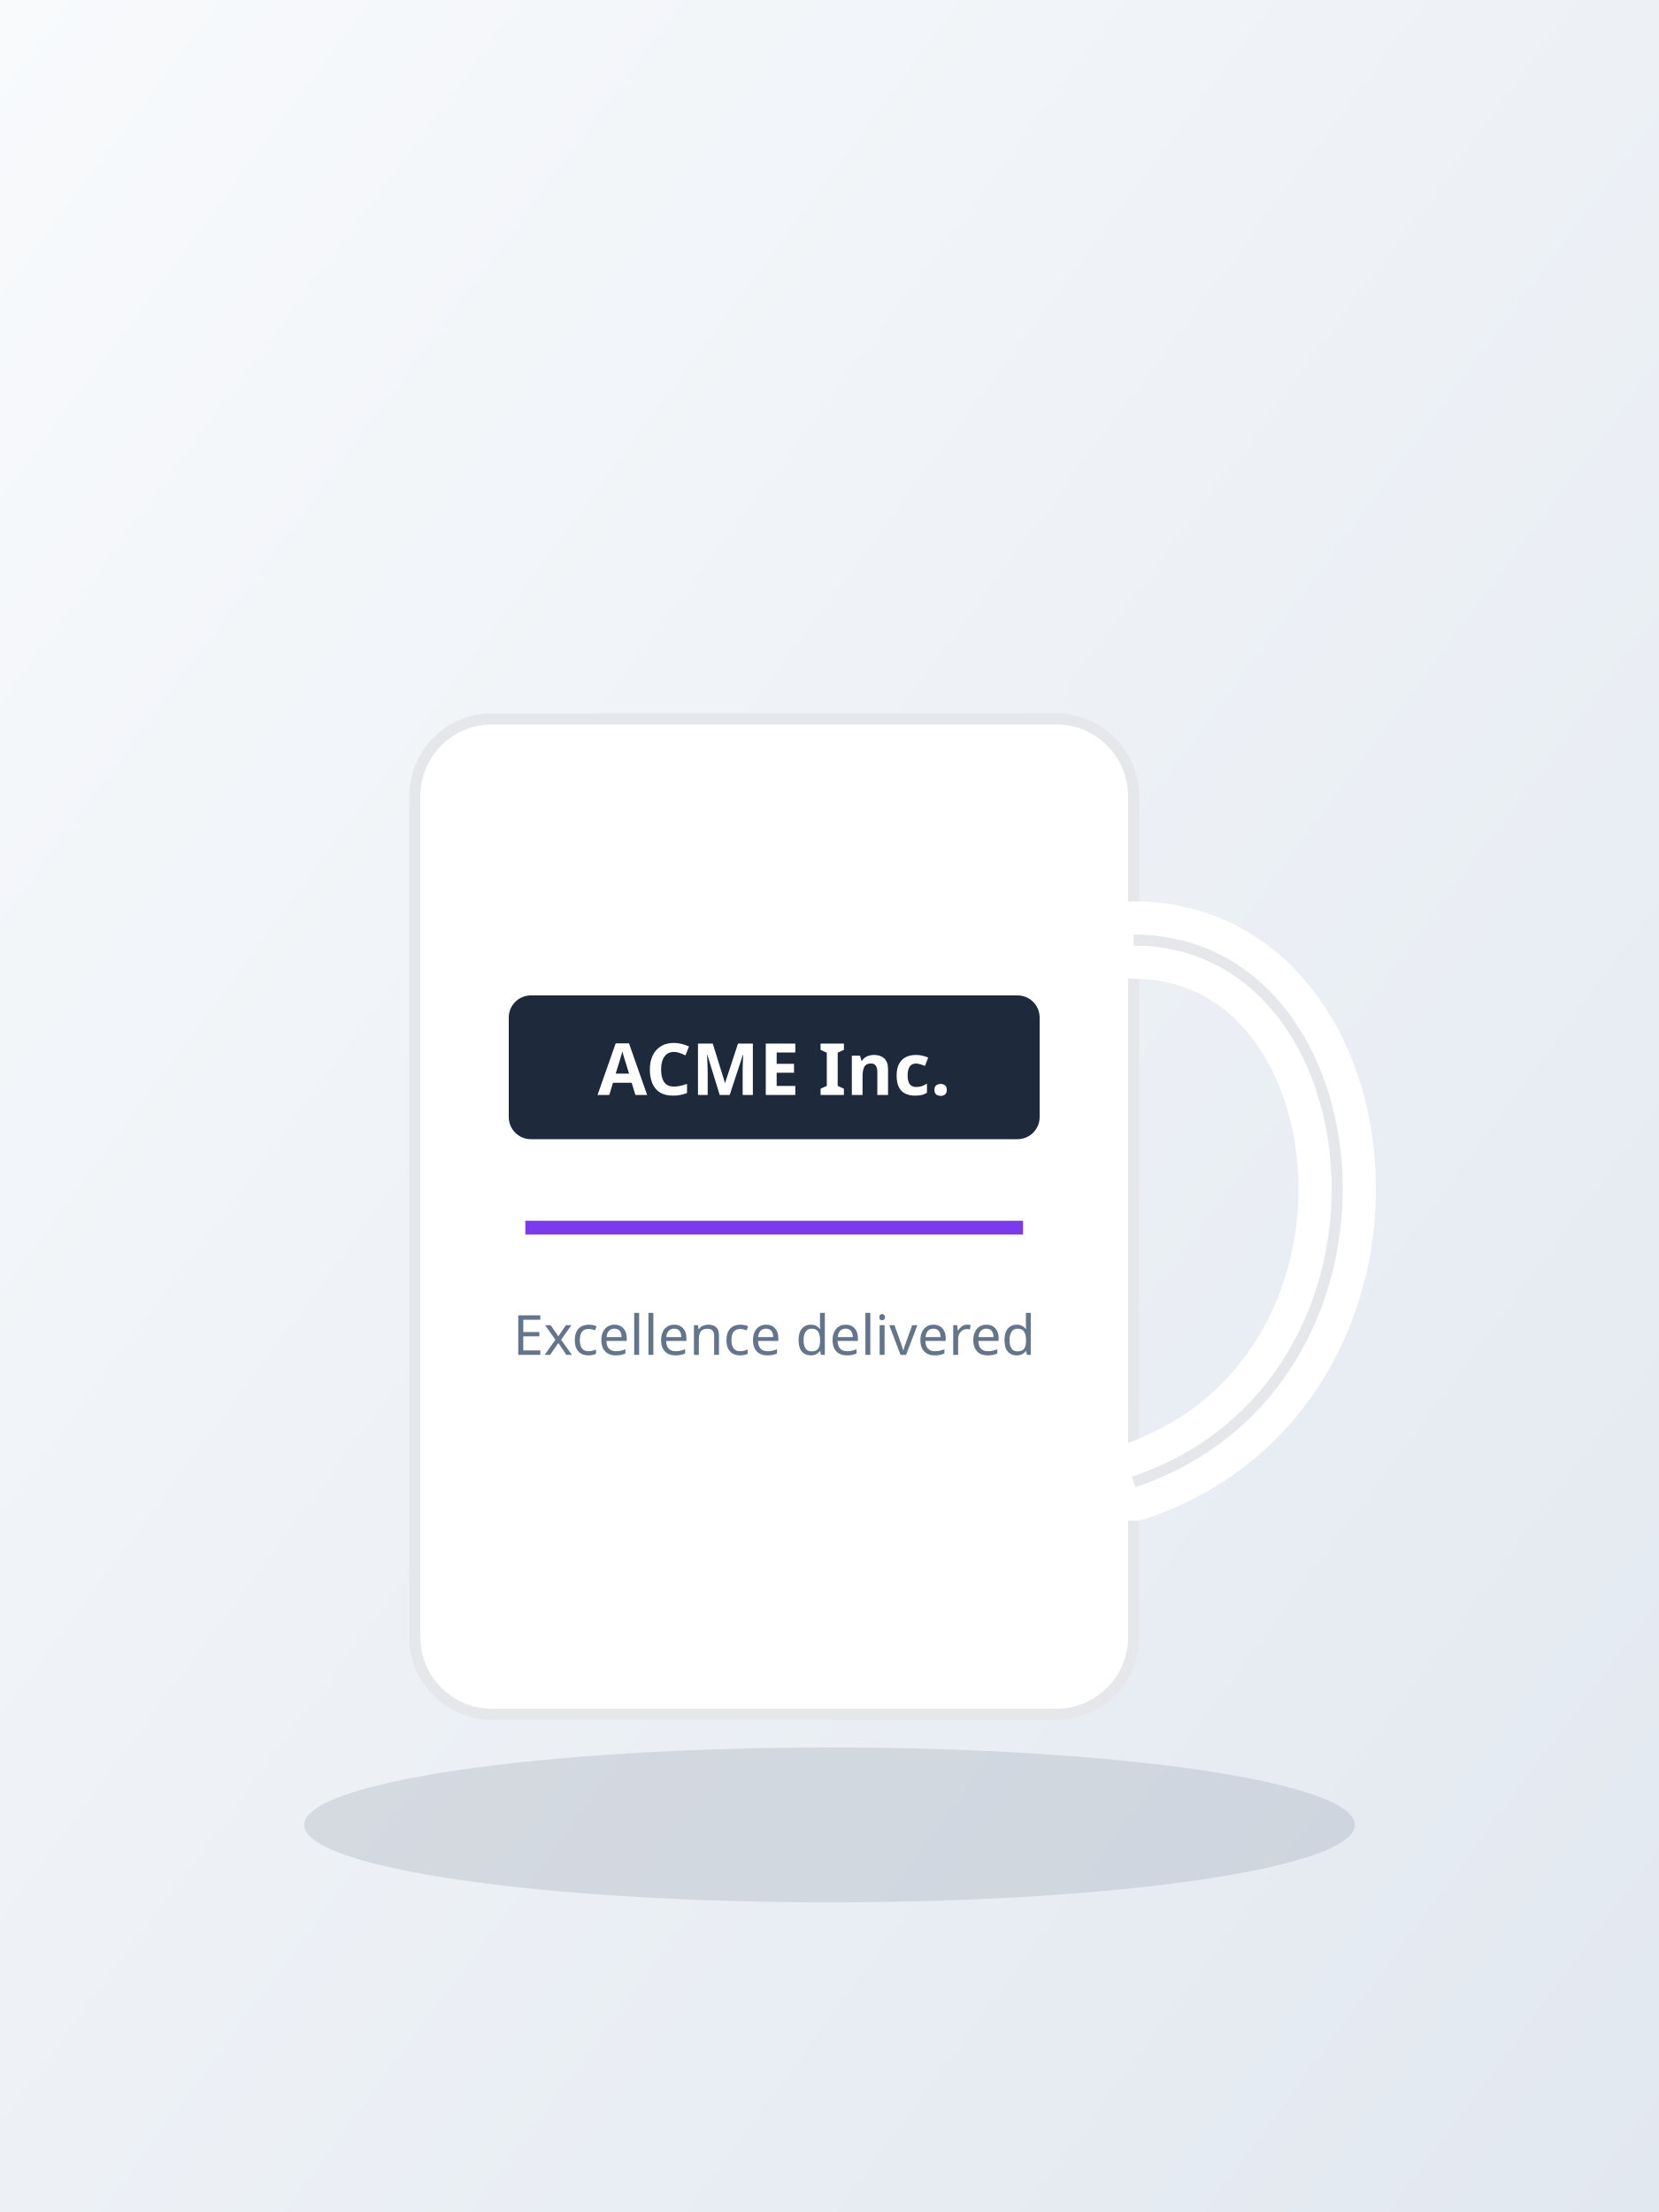
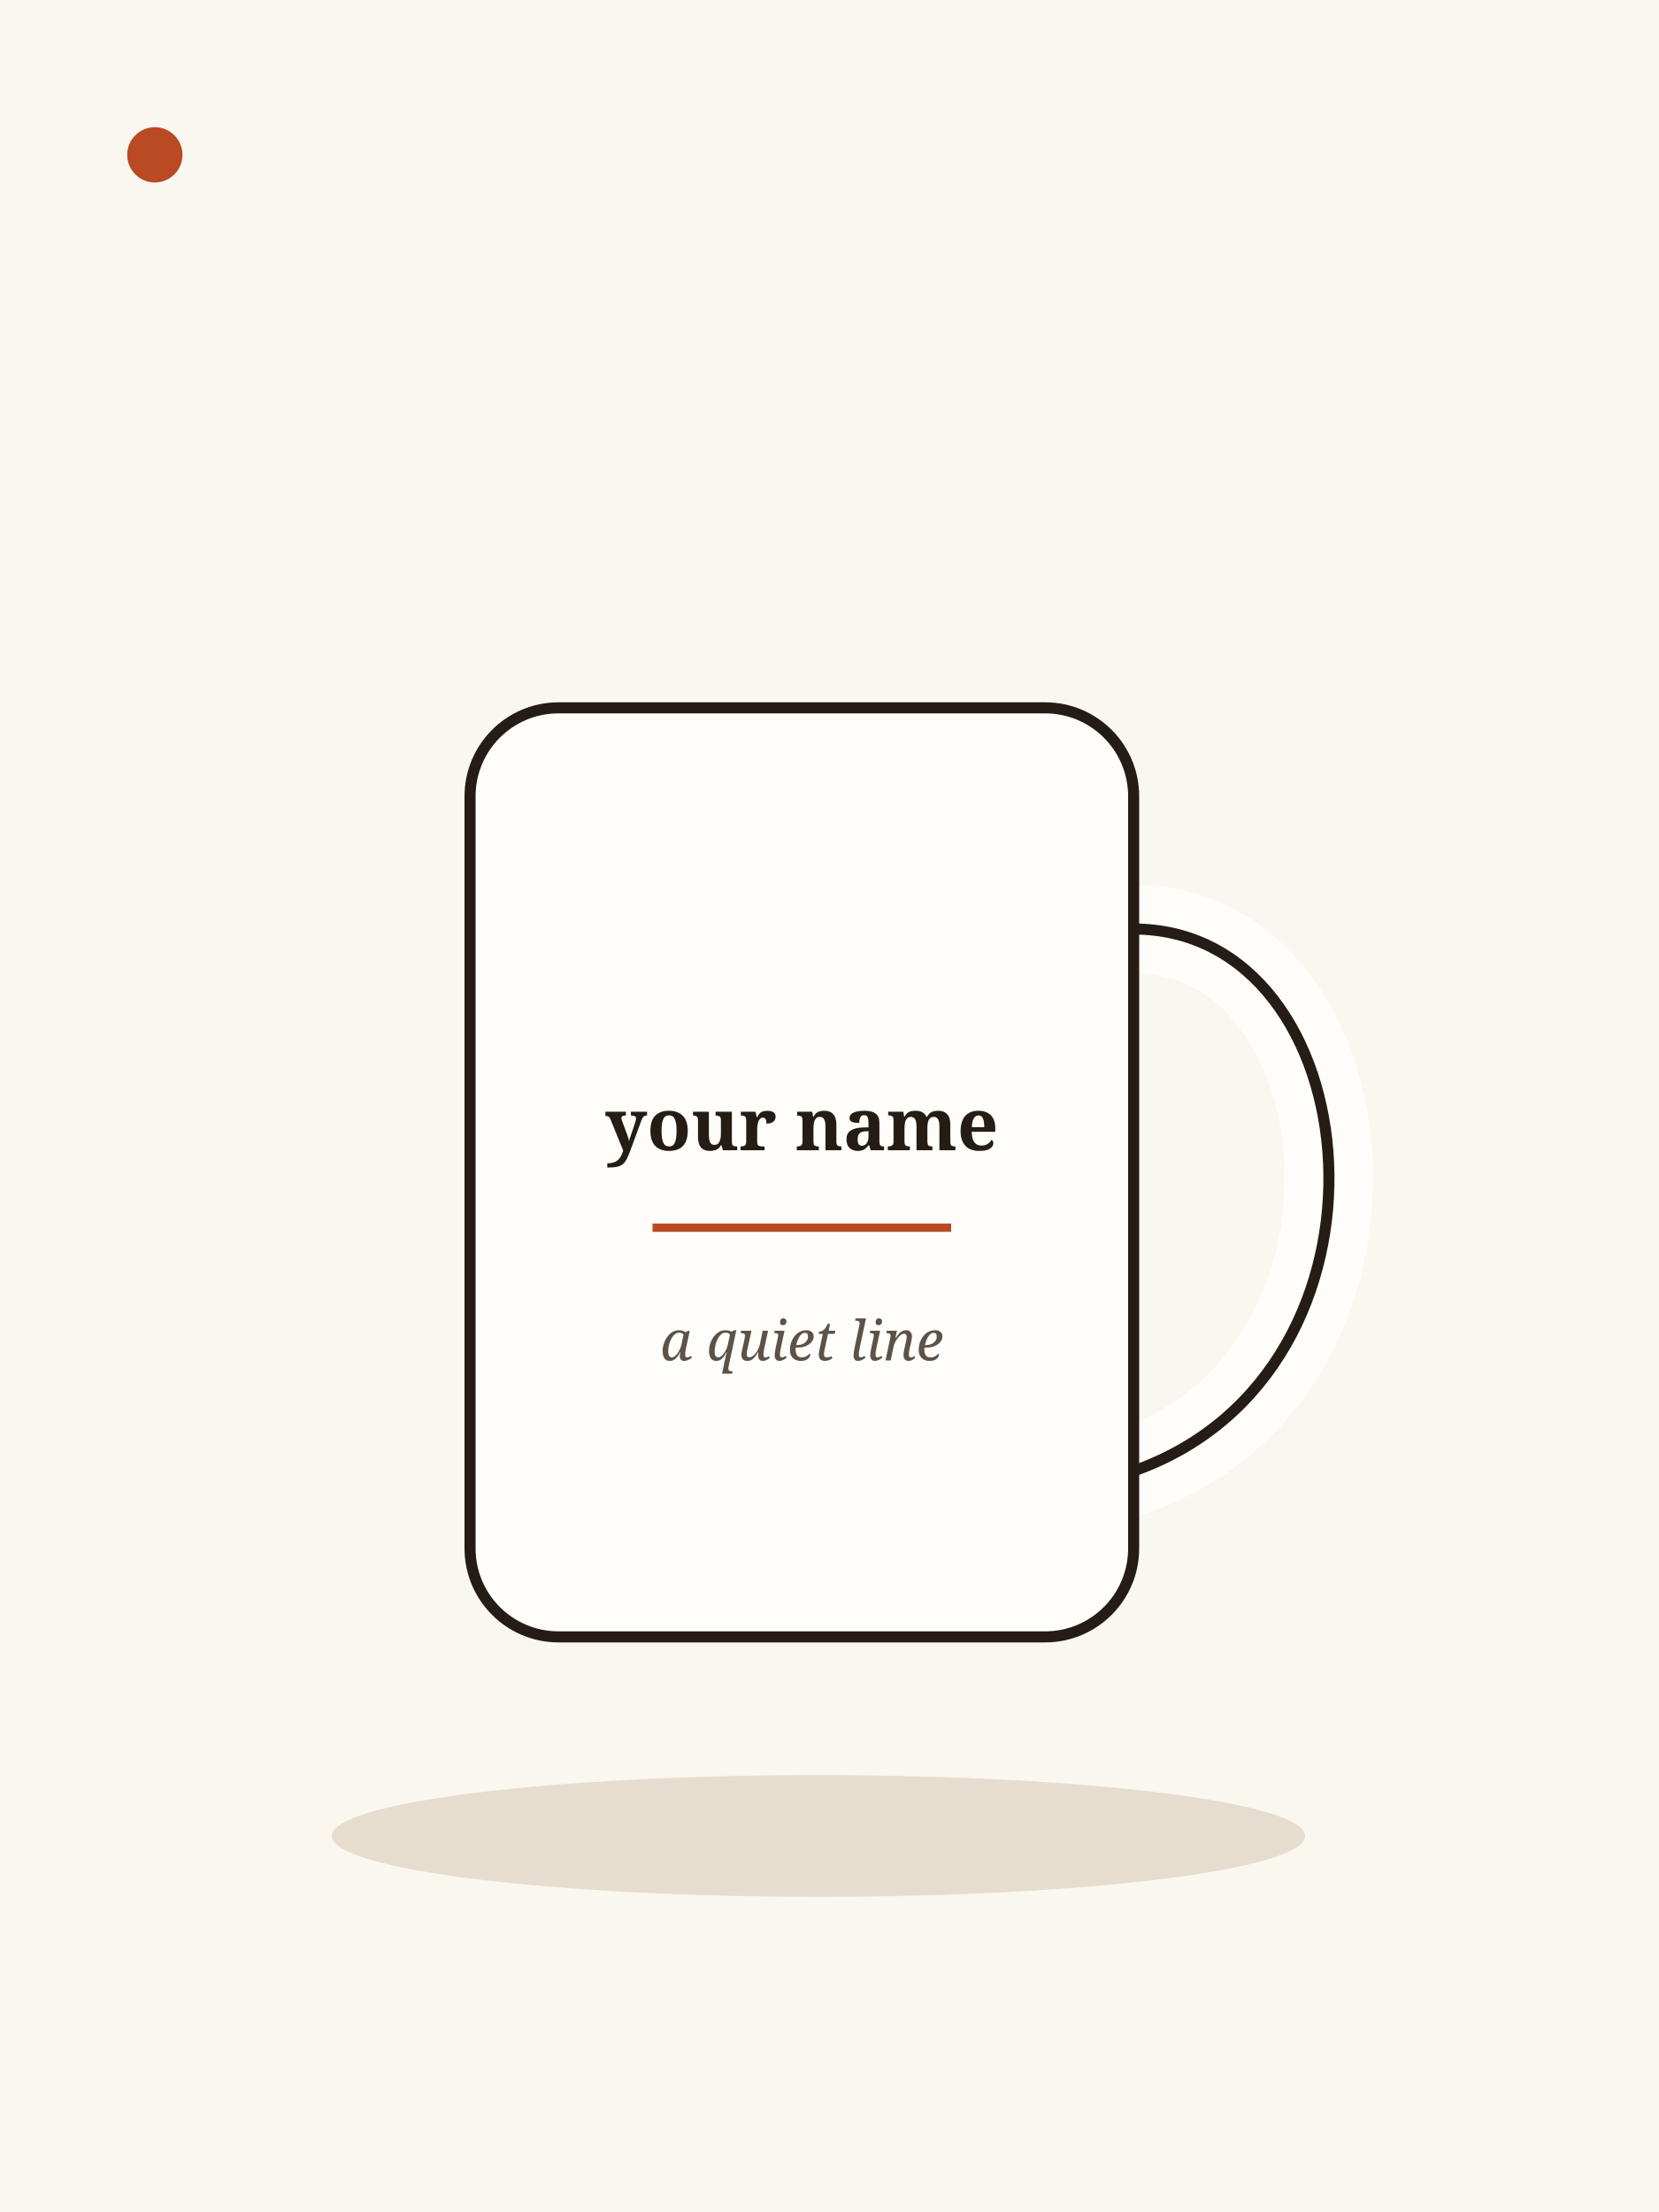
<svg xmlns="http://www.w3.org/2000/svg" viewBox="0 0 300 400" fill="none">
-   <defs>
-     <linearGradient id="bg" x1="0" y1="0" x2="1" y2="1">
-       <stop offset="0" stop-color="#F8FAFC" />
-       <stop offset="1" stop-color="#E2E8F0" />
-     </linearGradient>
-   </defs>
-   <rect width="300" height="400" fill="url(#bg)" />
-   <ellipse cx="150" cy="330" rx="95" ry="14" fill="#475569" opacity="0.15" />
-   <rect x="75" y="130" width="130" height="180" rx="14" fill="#fff" stroke="#E5E7EB" stroke-width="2" />
-   <path d="M205 170 C250 170 258 250 205 268" stroke="#fff" stroke-width="14" fill="none" stroke-linecap="round" />
-   <path d="M205 170 C250 170 258 250 205 268" stroke="#E5E7EB" stroke-width="2" fill="none" />
-   <rect x="92" y="180" width="96" height="26" rx="4" fill="#1E293B" />
-   <text x="140" y="198" text-anchor="middle" font-family="system-ui" font-size="13" font-weight="700" fill="#fff">ACME Inc.</text>
-   <line x1="95" y1="222" x2="185" y2="222" stroke="#7C3AED" stroke-width="2.5" />
-   <text x="140" y="245" text-anchor="middle" font-family="system-ui" font-size="10" fill="#64748B">Excellence delivered</text>
+   <rect width="300" height="400" fill="#faf6f0" />
+   <circle cx="28" cy="28" r="5" fill="#b94a24" />
+   <ellipse cx="148" cy="332" rx="88" ry="11" fill="#d2c3ad" opacity="0.5" />
+   <path d="M205 168 C248 168 256 248 205 266" stroke="#fffdf9" stroke-width="16" fill="none" stroke-linecap="round" />
+   <path d="M205 168 C248 168 256 248 205 266" stroke="#251c15" stroke-width="2" fill="none" stroke-linecap="round" />
+   <rect x="85" y="128" width="120" height="168" rx="16" fill="#fffdf9" stroke="#251c15" stroke-width="2" />
+   <text x="145" y="208" text-anchor="middle" font-family="Georgia, serif" font-size="13" font-weight="700" fill="#251c15">your name</text>
+   <line x1="118" y1="222" x2="172" y2="222" stroke="#b94a24" stroke-width="1.5" />
+   <text x="145" y="246" text-anchor="middle" font-family="Georgia, serif" font-size="10" font-style="italic" fill="#5d5248">a quiet line</text>
</svg>
